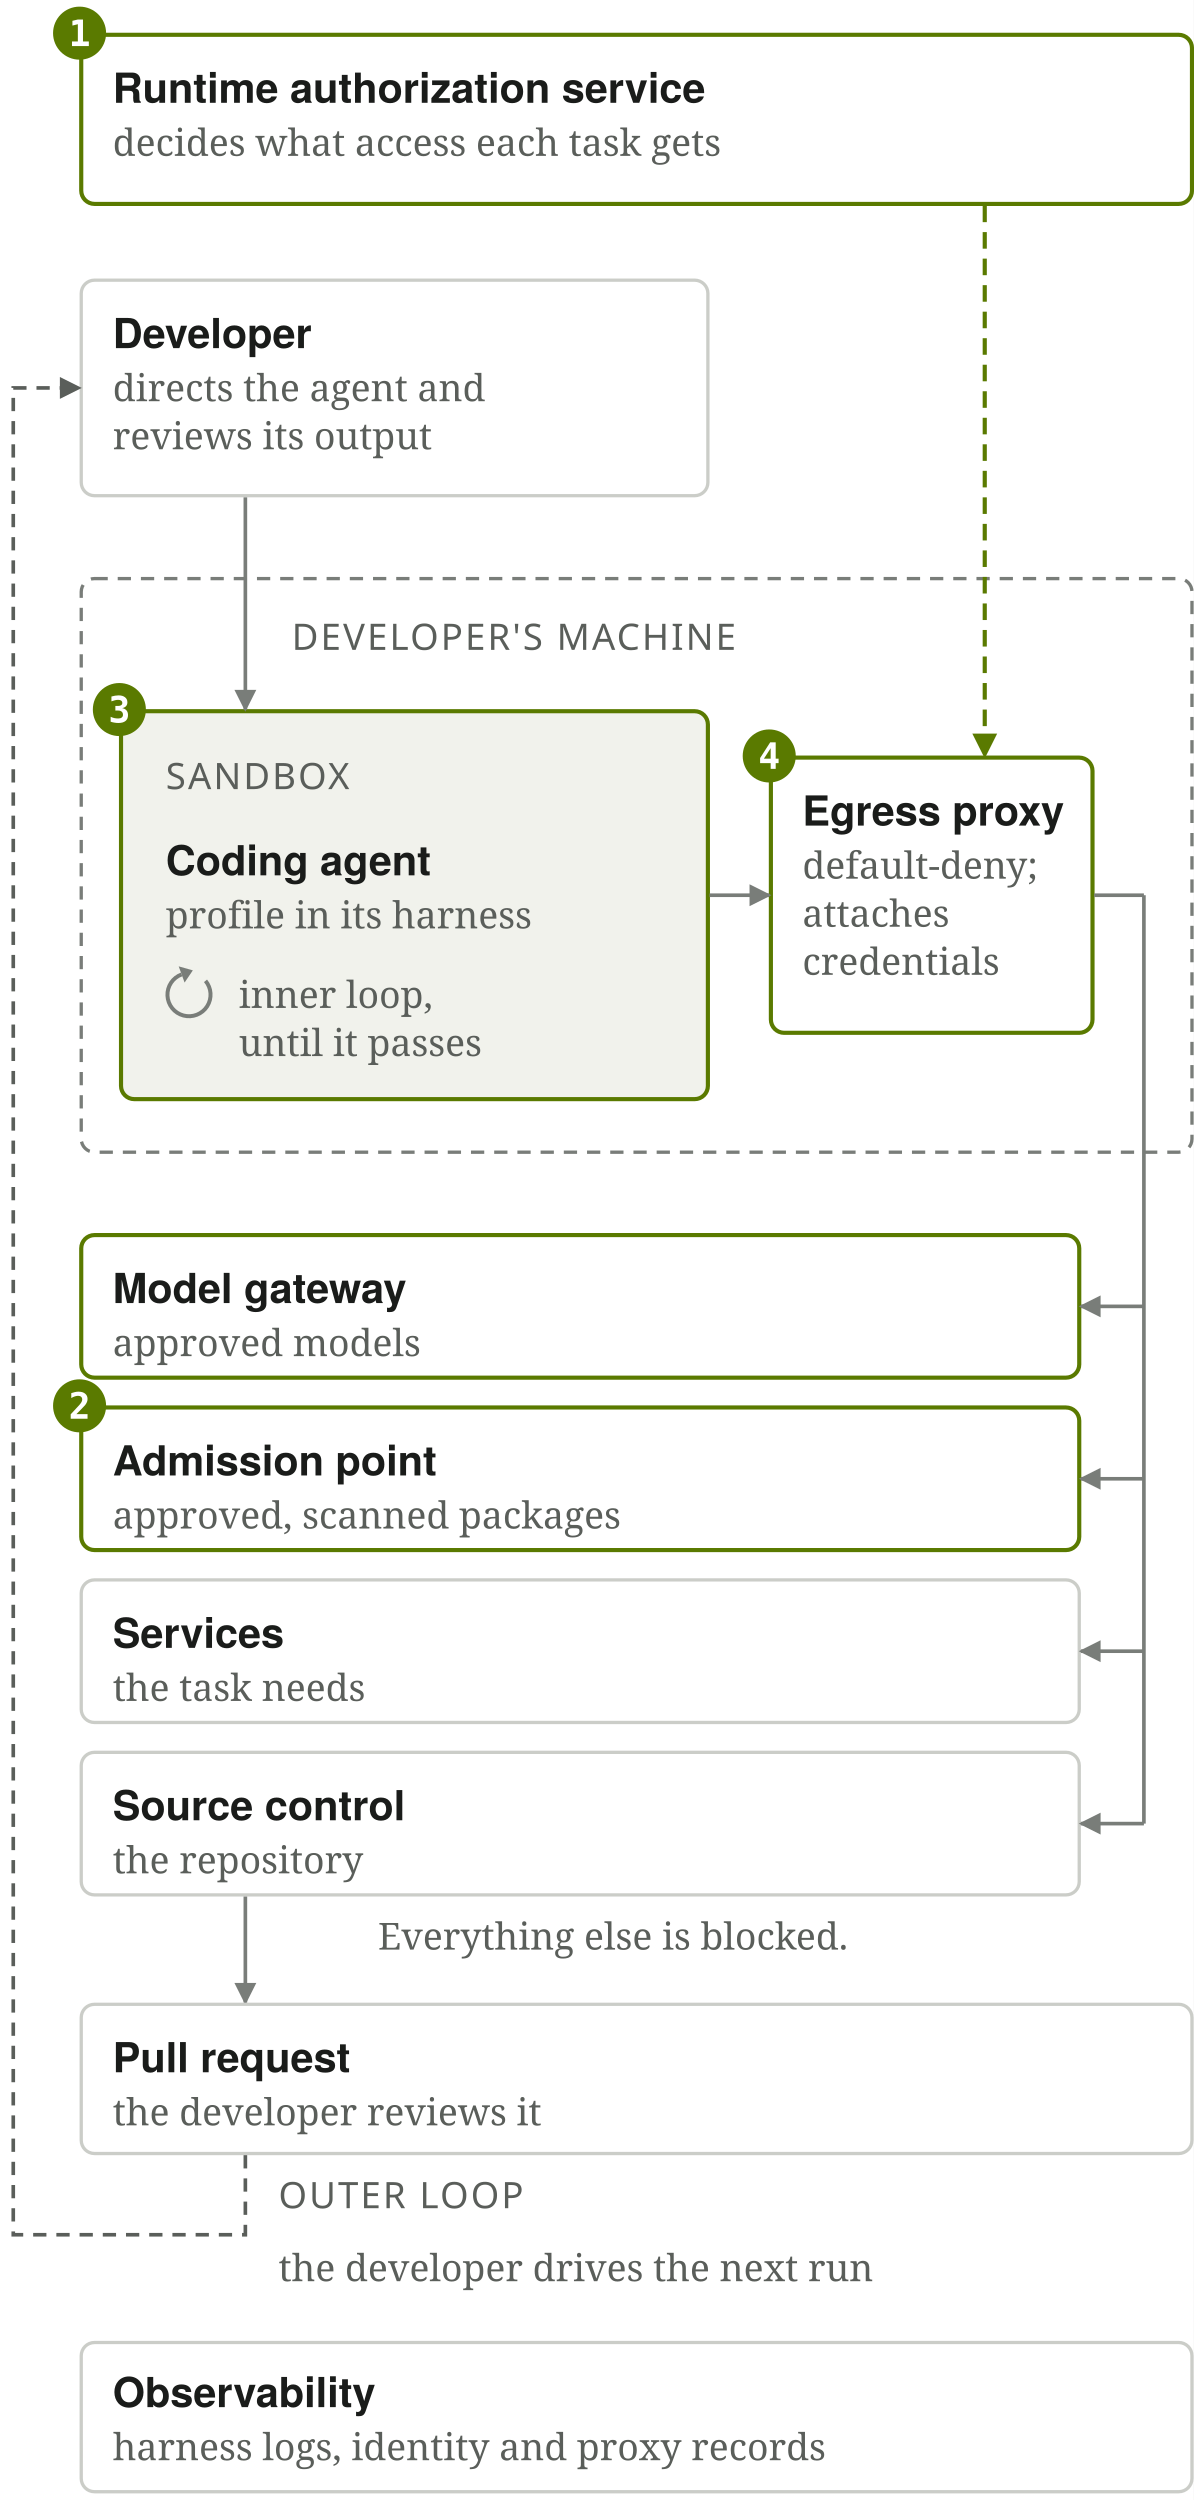
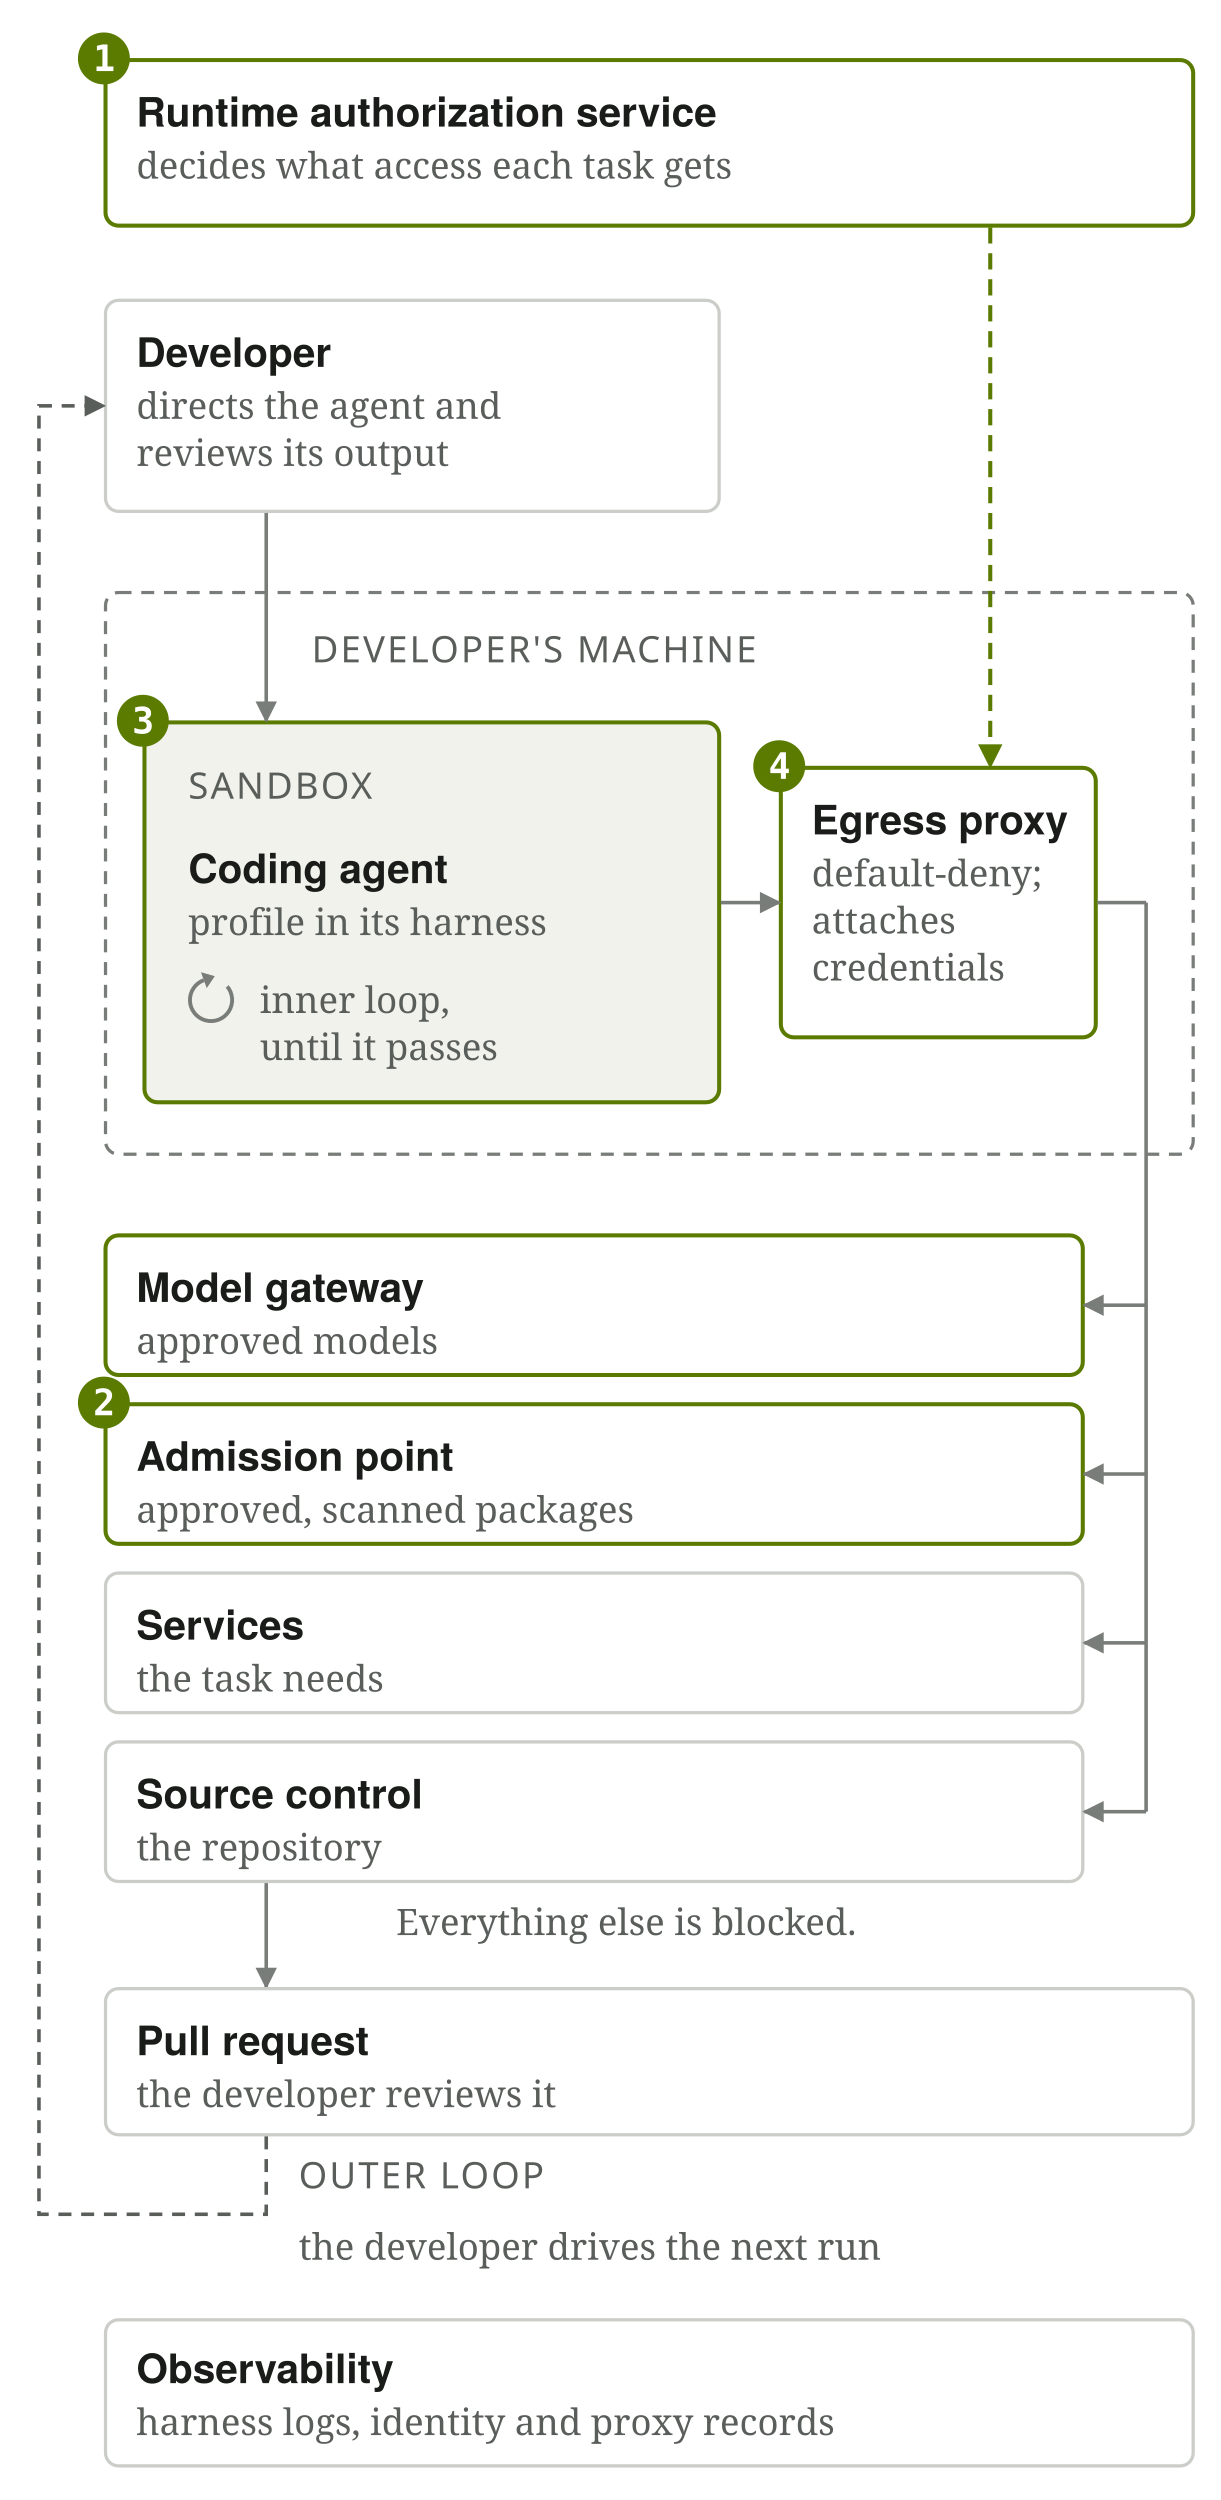
- <svg xmlns="http://www.w3.org/2000/svg" viewBox="0 0 360 754" width="360" height="754" role="img" aria-labelledby="sf3n-t sf3n-d">
-   <rect width="360" height="754" fill="#FFFFFF" />
+ <svg xmlns="http://www.w3.org/2000/svg" viewBox="0 0 376 770" width="376" height="770" role="img" aria-labelledby="sf3n-t sf3n-d">
+   <rect width="376" height="770" fill="#FFFFFF" />
  <defs>
    <marker id="sf3n-a" viewBox="0 0 10 10" refX="9" refY="5" markerWidth="6" markerHeight="6" orient="auto-start-reverse">
      <path d="M0 0 L10 5 L0 10 z" fill="#797D79" />
    </marker>
    <marker id="sf3n-g" viewBox="0 0 10 10" refX="9" refY="5" markerWidth="6" markerHeight="6" orient="auto-start-reverse">
      <path d="M0 0 L10 5 L0 10 z" fill="#5A7A00" />
    </marker>
    <marker id="sf3n-s" viewBox="0 0 10 10" refX="9" refY="5" markerWidth="6" markerHeight="6" orient="auto-start-reverse">
      <path d="M0 0 L10 5 L0 10 z" fill="#5A5E5A" />
    </marker>
  </defs>
-   <rect x="24.5" y="10.5" width="335" height="51" rx="4" fill="none" stroke="#5A7A00" stroke-width="1.25" />
-   <circle cx="24" cy="10" r="8" fill="#5A7A00" />
-   <text x="20.7" y="13.9" font-family="'IBM Plex Mono',ui-monospace,'SF Mono',Menlo,Consolas,monospace" font-size="11" fill="#FFFFFF" font-weight="600">1</text>
-   <text x="34" y="31" font-family="Figtree,'Avenir Next','Helvetica Neue',sans-serif" font-size="12.5" fill="#1A1C1A" font-weight="600">Runtime authorization service</text>
-   <text x="34" y="47.0" font-family="'IBM Plex Serif',Charter,Georgia,serif" font-size="11.25" fill="#5A5E5A" font-weight="400">decides what access each task gets</text>
-   <rect x="24.5" y="84.5" width="189" height="65" rx="4" fill="none" stroke="#CBCDC8" stroke-width="1" />
-   <text x="34" y="105" font-family="Figtree,'Avenir Next','Helvetica Neue',sans-serif" font-size="12.5" fill="#1A1C1A" font-weight="600">Developer</text>
-   <text x="34" y="121.0" font-family="'IBM Plex Serif',Charter,Georgia,serif" font-size="11.25" fill="#5A5E5A" font-weight="400">directs the agent and</text>
-   <text x="34" y="135.5" font-family="'IBM Plex Serif',Charter,Georgia,serif" font-size="11.25" fill="#5A5E5A" font-weight="400">reviews its output</text>
-   <text x="88" y="196" font-family="'Chakra Petch','Avenir Next',sans-serif" font-size="11" fill="#5A5E5A" font-weight="500" letter-spacing="0.06em">DEVELOPER'S MACHINE</text>
-   <rect x="36.5" y="214.5" width="177" height="117" rx="4" fill="#F1F2EC" stroke="#5A7A00" stroke-width="1.25" />
-   <circle cx="36" cy="214" r="8" fill="#5A7A00" />
-   <text x="32.7" y="217.9" font-family="'IBM Plex Mono',ui-monospace,'SF Mono',Menlo,Consolas,monospace" font-size="11" fill="#FFFFFF" font-weight="600">3</text>
-   <text x="50" y="238" font-family="'Chakra Petch','Avenir Next',sans-serif" font-size="11" fill="#5A5E5A" font-weight="500" letter-spacing="0.06em">SANDBOX</text>
-   <text x="50" y="264" font-family="Figtree,'Avenir Next','Helvetica Neue',sans-serif" font-size="12.5" fill="#1A1C1A" font-weight="600">Coding agent</text>
-   <text x="50" y="280" font-family="'IBM Plex Serif',Charter,Georgia,serif" font-size="11.25" fill="#5A5E5A" font-weight="400">profile in its harness</text>
-   <path d="M61.98 295.82 A6.5 6.5 0 1 1 54.78 293.89" fill="none" stroke="#797D79" stroke-width="1.2" />
-   <path d="M58.16 292.66 L55.67 296.34 L53.89 291.45 z" fill="#797D79" />
-   <text x="72" y="304" font-family="'IBM Plex Serif',Charter,Georgia,serif" font-size="11.25" fill="#5A5E5A" font-weight="400">inner loop,</text>
-   <text x="72" y="318.5" font-family="'IBM Plex Serif',Charter,Georgia,serif" font-size="11.25" fill="#5A5E5A" font-weight="400">until it passes</text>
-   <path d="M74 150 L74 214" fill="none" stroke="#797D79" stroke-width="1.1" marker-end="url(#sf3n-a)" />
-   <rect x="24.5" y="174.5" width="335" height="173" rx="4" fill="none" stroke="#797D79" stroke-width="1" stroke-dasharray="4 3" />
-   <rect x="232.5" y="228.5" width="97" height="83" rx="4" fill="none" stroke="#5A7A00" stroke-width="1.25" />
-   <circle cx="232" cy="228" r="8" fill="#5A7A00" />
-   <text x="228.7" y="231.9" font-family="'IBM Plex Mono',ui-monospace,'SF Mono',Menlo,Consolas,monospace" font-size="11" fill="#FFFFFF" font-weight="600">4</text>
-   <text x="242" y="249" font-family="Figtree,'Avenir Next','Helvetica Neue',sans-serif" font-size="12.5" fill="#1A1C1A" font-weight="600">Egress proxy</text>
-   <text x="242" y="265.0" font-family="'IBM Plex Serif',Charter,Georgia,serif" font-size="11.25" fill="#5A5E5A" font-weight="400">default-deny;</text>
-   <text x="242" y="279.5" font-family="'IBM Plex Serif',Charter,Georgia,serif" font-size="11.25" fill="#5A5E5A" font-weight="400">attaches</text>
-   <text x="242" y="294.0" font-family="'IBM Plex Serif',Charter,Georgia,serif" font-size="11.25" fill="#5A5E5A" font-weight="400">credentials</text>
-   <path d="M214 270 L232 270" fill="none" stroke="#797D79" stroke-width="1.1" marker-end="url(#sf3n-a)" />
-   <path d="M297 62 L297 228" fill="none" stroke="#5A7A00" stroke-width="1.25" stroke-dasharray="5 3" marker-end="url(#sf3n-g)" />
-   <rect x="24.5" y="372.5" width="301" height="43" rx="4" fill="none" stroke="#5A7A00" stroke-width="1.25" />
-   <text x="34" y="393" font-family="Figtree,'Avenir Next','Helvetica Neue',sans-serif" font-size="12.5" fill="#1A1C1A" font-weight="600">Model gateway</text>
-   <text x="34" y="409.0" font-family="'IBM Plex Serif',Charter,Georgia,serif" font-size="11.25" fill="#5A5E5A" font-weight="400">approved models</text>
-   <rect x="24.5" y="424.5" width="301" height="43" rx="4" fill="none" stroke="#5A7A00" stroke-width="1.25" />
-   <circle cx="24" cy="424" r="8" fill="#5A7A00" />
-   <text x="20.7" y="427.9" font-family="'IBM Plex Mono',ui-monospace,'SF Mono',Menlo,Consolas,monospace" font-size="11" fill="#FFFFFF" font-weight="600">2</text>
-   <text x="34" y="445" font-family="Figtree,'Avenir Next','Helvetica Neue',sans-serif" font-size="12.5" fill="#1A1C1A" font-weight="600">Admission point</text>
-   <text x="34" y="461.0" font-family="'IBM Plex Serif',Charter,Georgia,serif" font-size="11.25" fill="#5A5E5A" font-weight="400">approved, scanned packages</text>
-   <rect x="24.5" y="476.5" width="301" height="43" rx="4" fill="none" stroke="#CBCDC8" stroke-width="1" />
-   <text x="34" y="497" font-family="Figtree,'Avenir Next','Helvetica Neue',sans-serif" font-size="12.5" fill="#1A1C1A" font-weight="600">Services</text>
-   <text x="34" y="513.0" font-family="'IBM Plex Serif',Charter,Georgia,serif" font-size="11.25" fill="#5A5E5A" font-weight="400">the task needs</text>
-   <rect x="24.5" y="528.5" width="301" height="43" rx="4" fill="none" stroke="#CBCDC8" stroke-width="1" />
-   <text x="34" y="549" font-family="Figtree,'Avenir Next','Helvetica Neue',sans-serif" font-size="12.5" fill="#1A1C1A" font-weight="600">Source control</text>
-   <text x="34" y="565.0" font-family="'IBM Plex Serif',Charter,Georgia,serif" font-size="11.25" fill="#5A5E5A" font-weight="400">the repository</text>
-   <path d="M330 270 L345 270" fill="none" stroke="#797D79" stroke-width="1.1" />
-   <path d="M345 270 L345 550" fill="none" stroke="#797D79" stroke-width="1.1" />
-   <path d="M345 394 L326 394" fill="none" stroke="#797D79" stroke-width="1.1" marker-end="url(#sf3n-a)" />
-   <path d="M345 446 L326 446" fill="none" stroke="#797D79" stroke-width="1.1" marker-end="url(#sf3n-a)" />
-   <path d="M345 498 L326 498" fill="none" stroke="#797D79" stroke-width="1.1" marker-end="url(#sf3n-a)" />
-   <path d="M345 550 L326 550" fill="none" stroke="#797D79" stroke-width="1.1" marker-end="url(#sf3n-a)" />
-   <text x="114" y="588" font-family="'IBM Plex Serif',Charter,Georgia,serif" font-size="11.25" fill="#5A5E5A" font-weight="400">Everything else is blocked.</text>
-   <path d="M74 572 L74 604" fill="none" stroke="#797D79" stroke-width="1.1" marker-end="url(#sf3n-a)" />
-   <rect x="24.5" y="604.5" width="335" height="45" rx="4" fill="none" stroke="#CBCDC8" stroke-width="1" />
-   <text x="34" y="625" font-family="Figtree,'Avenir Next','Helvetica Neue',sans-serif" font-size="12.5" fill="#1A1C1A" font-weight="600">Pull request</text>
-   <text x="34" y="641.0" font-family="'IBM Plex Serif',Charter,Georgia,serif" font-size="11.25" fill="#5A5E5A" font-weight="400">the developer reviews it</text>
-   <path d="M74 650 L74 674 L4 674 L4 117 L24 117" fill="none" stroke="#5A5E5A" stroke-width="1.1" stroke-dasharray="4 3" marker-end="url(#sf3n-s)" />
-   <text x="84" y="666" font-family="'Chakra Petch','Avenir Next',sans-serif" font-size="11" fill="#5A5E5A" font-weight="500" letter-spacing="0.06em">OUTER LOOP</text>
-   <text x="84" y="688" font-family="'IBM Plex Serif',Charter,Georgia,serif" font-size="11.25" fill="#5A5E5A" font-weight="400">the developer drives the next run</text>
-   <rect x="24.5" y="706.5" width="335" height="45" rx="4" fill="none" stroke="#CBCDC8" stroke-width="1" />
-   <text x="34" y="726" font-family="Figtree,'Avenir Next','Helvetica Neue',sans-serif" font-size="12.5" fill="#1A1C1A" font-weight="600">Observability</text>
-   <text x="34" y="742" font-family="'IBM Plex Serif',Charter,Georgia,serif" font-size="11.25" fill="#5A5E5A" font-weight="400">harness logs, identity and proxy records</text>
+   <g transform="translate(8 8)">
+     <rect x="24.5" y="10.5" width="335" height="51" rx="4" fill="none" stroke="#5A7A00" stroke-width="1.25" />
+     <circle cx="24" cy="10" r="8" fill="#5A7A00" />
+     <text x="20.7" y="13.9" font-family="'IBM Plex Mono',ui-monospace,'SF Mono',Menlo,Consolas,monospace" font-size="11.25" fill="#FFFFFF" font-weight="600">1</text>
+     <text x="34" y="31" font-family="Figtree,'Avenir Next','Helvetica Neue',sans-serif" font-size="12.5" fill="#1A1C1A" font-weight="600">Runtime authorization service</text>
+     <text x="34" y="47.0" font-family="'IBM Plex Serif',Charter,Georgia,serif" font-size="11.25" fill="#5A5E5A" font-weight="400">decides what access each task gets</text>
+     <rect x="24.5" y="84.5" width="189" height="65" rx="4" fill="none" stroke="#CBCDC8" stroke-width="1" />
+     <text x="34" y="105" font-family="Figtree,'Avenir Next','Helvetica Neue',sans-serif" font-size="12.5" fill="#1A1C1A" font-weight="600">Developer</text>
+     <text x="34" y="121.0" font-family="'IBM Plex Serif',Charter,Georgia,serif" font-size="11.25" fill="#5A5E5A" font-weight="400">directs the agent and</text>
+     <text x="34" y="135.5" font-family="'IBM Plex Serif',Charter,Georgia,serif" font-size="11.25" fill="#5A5E5A" font-weight="400">reviews its output</text>
+     <text x="88" y="196" font-family="'Chakra Petch','Avenir Next',sans-serif" font-size="11.25" fill="#5A5E5A" font-weight="500" letter-spacing="0.06em">DEVELOPER'S MACHINE</text>
+     <rect x="36.5" y="214.5" width="177" height="117" rx="4" fill="#F1F2EC" stroke="#5A7A00" stroke-width="1.25" />
+     <circle cx="36" cy="214" r="8" fill="#5A7A00" />
+     <text x="32.7" y="217.9" font-family="'IBM Plex Mono',ui-monospace,'SF Mono',Menlo,Consolas,monospace" font-size="11.25" fill="#FFFFFF" font-weight="600">3</text>
+     <text x="50" y="238" font-family="'Chakra Petch','Avenir Next',sans-serif" font-size="11.25" fill="#5A5E5A" font-weight="500" letter-spacing="0.06em">SANDBOX</text>
+     <text x="50" y="264" font-family="Figtree,'Avenir Next','Helvetica Neue',sans-serif" font-size="12.5" fill="#1A1C1A" font-weight="600">Coding agent</text>
+     <text x="50" y="280" font-family="'IBM Plex Serif',Charter,Georgia,serif" font-size="11.25" fill="#5A5E5A" font-weight="400">profile in its harness</text>
+     <path d="M61.98 295.82 A6.5 6.5 0 1 1 54.78 293.89" fill="none" stroke="#797D79" stroke-width="1.2" />
+     <path d="M58.16 292.66 L55.67 296.34 L53.89 291.45 z" fill="#797D79" />
+     <text x="72" y="304" font-family="'IBM Plex Serif',Charter,Georgia,serif" font-size="11.25" fill="#5A5E5A" font-weight="400">inner loop,</text>
+     <text x="72" y="318.5" font-family="'IBM Plex Serif',Charter,Georgia,serif" font-size="11.25" fill="#5A5E5A" font-weight="400">until it passes</text>
+     <path d="M74 150 L74 214" fill="none" stroke="#797D79" stroke-width="1.1" marker-end="url(#sf3n-a)" />
+     <rect x="24.5" y="174.5" width="335" height="173" rx="4" fill="none" stroke="#797D79" stroke-width="1" stroke-dasharray="4 3" />
+     <rect x="232.5" y="228.5" width="97" height="83" rx="4" fill="none" stroke="#5A7A00" stroke-width="1.25" />
+     <circle cx="232" cy="228" r="8" fill="#5A7A00" />
+     <text x="228.7" y="231.9" font-family="'IBM Plex Mono',ui-monospace,'SF Mono',Menlo,Consolas,monospace" font-size="11.25" fill="#FFFFFF" font-weight="600">4</text>
+     <text x="242" y="249" font-family="Figtree,'Avenir Next','Helvetica Neue',sans-serif" font-size="12.5" fill="#1A1C1A" font-weight="600">Egress proxy</text>
+     <text x="242" y="265.0" font-family="'IBM Plex Serif',Charter,Georgia,serif" font-size="11.25" fill="#5A5E5A" font-weight="400">default-deny;</text>
+     <text x="242" y="279.5" font-family="'IBM Plex Serif',Charter,Georgia,serif" font-size="11.25" fill="#5A5E5A" font-weight="400">attaches</text>
+     <text x="242" y="294.0" font-family="'IBM Plex Serif',Charter,Georgia,serif" font-size="11.25" fill="#5A5E5A" font-weight="400">credentials</text>
+     <path d="M214 270 L232 270" fill="none" stroke="#797D79" stroke-width="1.1" marker-end="url(#sf3n-a)" />
+     <path d="M297 62 L297 228" fill="none" stroke="#5A7A00" stroke-width="1.25" stroke-dasharray="5 3" marker-end="url(#sf3n-g)" />
+     <rect x="24.5" y="372.5" width="301" height="43" rx="4" fill="none" stroke="#5A7A00" stroke-width="1.25" />
+     <text x="34" y="393" font-family="Figtree,'Avenir Next','Helvetica Neue',sans-serif" font-size="12.5" fill="#1A1C1A" font-weight="600">Model gateway</text>
+     <text x="34" y="409.0" font-family="'IBM Plex Serif',Charter,Georgia,serif" font-size="11.25" fill="#5A5E5A" font-weight="400">approved models</text>
+     <rect x="24.5" y="424.5" width="301" height="43" rx="4" fill="none" stroke="#5A7A00" stroke-width="1.25" />
+     <circle cx="24" cy="424" r="8" fill="#5A7A00" />
+     <text x="20.7" y="427.9" font-family="'IBM Plex Mono',ui-monospace,'SF Mono',Menlo,Consolas,monospace" font-size="11.25" fill="#FFFFFF" font-weight="600">2</text>
+     <text x="34" y="445" font-family="Figtree,'Avenir Next','Helvetica Neue',sans-serif" font-size="12.5" fill="#1A1C1A" font-weight="600">Admission point</text>
+     <text x="34" y="461.0" font-family="'IBM Plex Serif',Charter,Georgia,serif" font-size="11.25" fill="#5A5E5A" font-weight="400">approved, scanned packages</text>
+     <rect x="24.5" y="476.5" width="301" height="43" rx="4" fill="none" stroke="#CBCDC8" stroke-width="1" />
+     <text x="34" y="497" font-family="Figtree,'Avenir Next','Helvetica Neue',sans-serif" font-size="12.5" fill="#1A1C1A" font-weight="600">Services</text>
+     <text x="34" y="513.0" font-family="'IBM Plex Serif',Charter,Georgia,serif" font-size="11.25" fill="#5A5E5A" font-weight="400">the task needs</text>
+     <rect x="24.5" y="528.5" width="301" height="43" rx="4" fill="none" stroke="#CBCDC8" stroke-width="1" />
+     <text x="34" y="549" font-family="Figtree,'Avenir Next','Helvetica Neue',sans-serif" font-size="12.5" fill="#1A1C1A" font-weight="600">Source control</text>
+     <text x="34" y="565.0" font-family="'IBM Plex Serif',Charter,Georgia,serif" font-size="11.25" fill="#5A5E5A" font-weight="400">the repository</text>
+     <path d="M330 270 L345 270" fill="none" stroke="#797D79" stroke-width="1.1" />
+     <path d="M345 270 L345 550" fill="none" stroke="#797D79" stroke-width="1.1" />
+     <path d="M345 394 L326 394" fill="none" stroke="#797D79" stroke-width="1.1" marker-end="url(#sf3n-a)" />
+     <path d="M345 446 L326 446" fill="none" stroke="#797D79" stroke-width="1.1" marker-end="url(#sf3n-a)" />
+     <path d="M345 498 L326 498" fill="none" stroke="#797D79" stroke-width="1.1" marker-end="url(#sf3n-a)" />
+     <path d="M345 550 L326 550" fill="none" stroke="#797D79" stroke-width="1.1" marker-end="url(#sf3n-a)" />
+     <text x="114" y="588" font-family="'IBM Plex Serif',Charter,Georgia,serif" font-size="11.25" fill="#5A5E5A" font-weight="400">Everything else is blocked.</text>
+     <path d="M74 572 L74 604" fill="none" stroke="#797D79" stroke-width="1.1" marker-end="url(#sf3n-a)" />
+     <rect x="24.5" y="604.5" width="335" height="45" rx="4" fill="none" stroke="#CBCDC8" stroke-width="1" />
+     <text x="34" y="625" font-family="Figtree,'Avenir Next','Helvetica Neue',sans-serif" font-size="12.5" fill="#1A1C1A" font-weight="600">Pull request</text>
+     <text x="34" y="641.0" font-family="'IBM Plex Serif',Charter,Georgia,serif" font-size="11.25" fill="#5A5E5A" font-weight="400">the developer reviews it</text>
+     <path d="M74 650 L74 674 L4 674 L4 117 L24 117" fill="none" stroke="#5A5E5A" stroke-width="1.1" stroke-dasharray="4 3" marker-end="url(#sf3n-s)" />
+     <text x="84" y="666" font-family="'Chakra Petch','Avenir Next',sans-serif" font-size="11.25" fill="#5A5E5A" font-weight="500" letter-spacing="0.06em">OUTER LOOP</text>
+     <text x="84" y="688" font-family="'IBM Plex Serif',Charter,Georgia,serif" font-size="11.25" fill="#5A5E5A" font-weight="400">the developer drives the next run</text>
+     <rect x="24.5" y="706.5" width="335" height="45" rx="4" fill="none" stroke="#CBCDC8" stroke-width="1" />
+     <text x="34" y="726" font-family="Figtree,'Avenir Next','Helvetica Neue',sans-serif" font-size="12.5" fill="#1A1C1A" font-weight="600">Observability</text>
+     <text x="34" y="742" font-family="'IBM Plex Serif',Charter,Georgia,serif" font-size="11.25" fill="#5A5E5A" font-weight="400">harness logs, identity and proxy records</text>
+   </g>
</svg>
